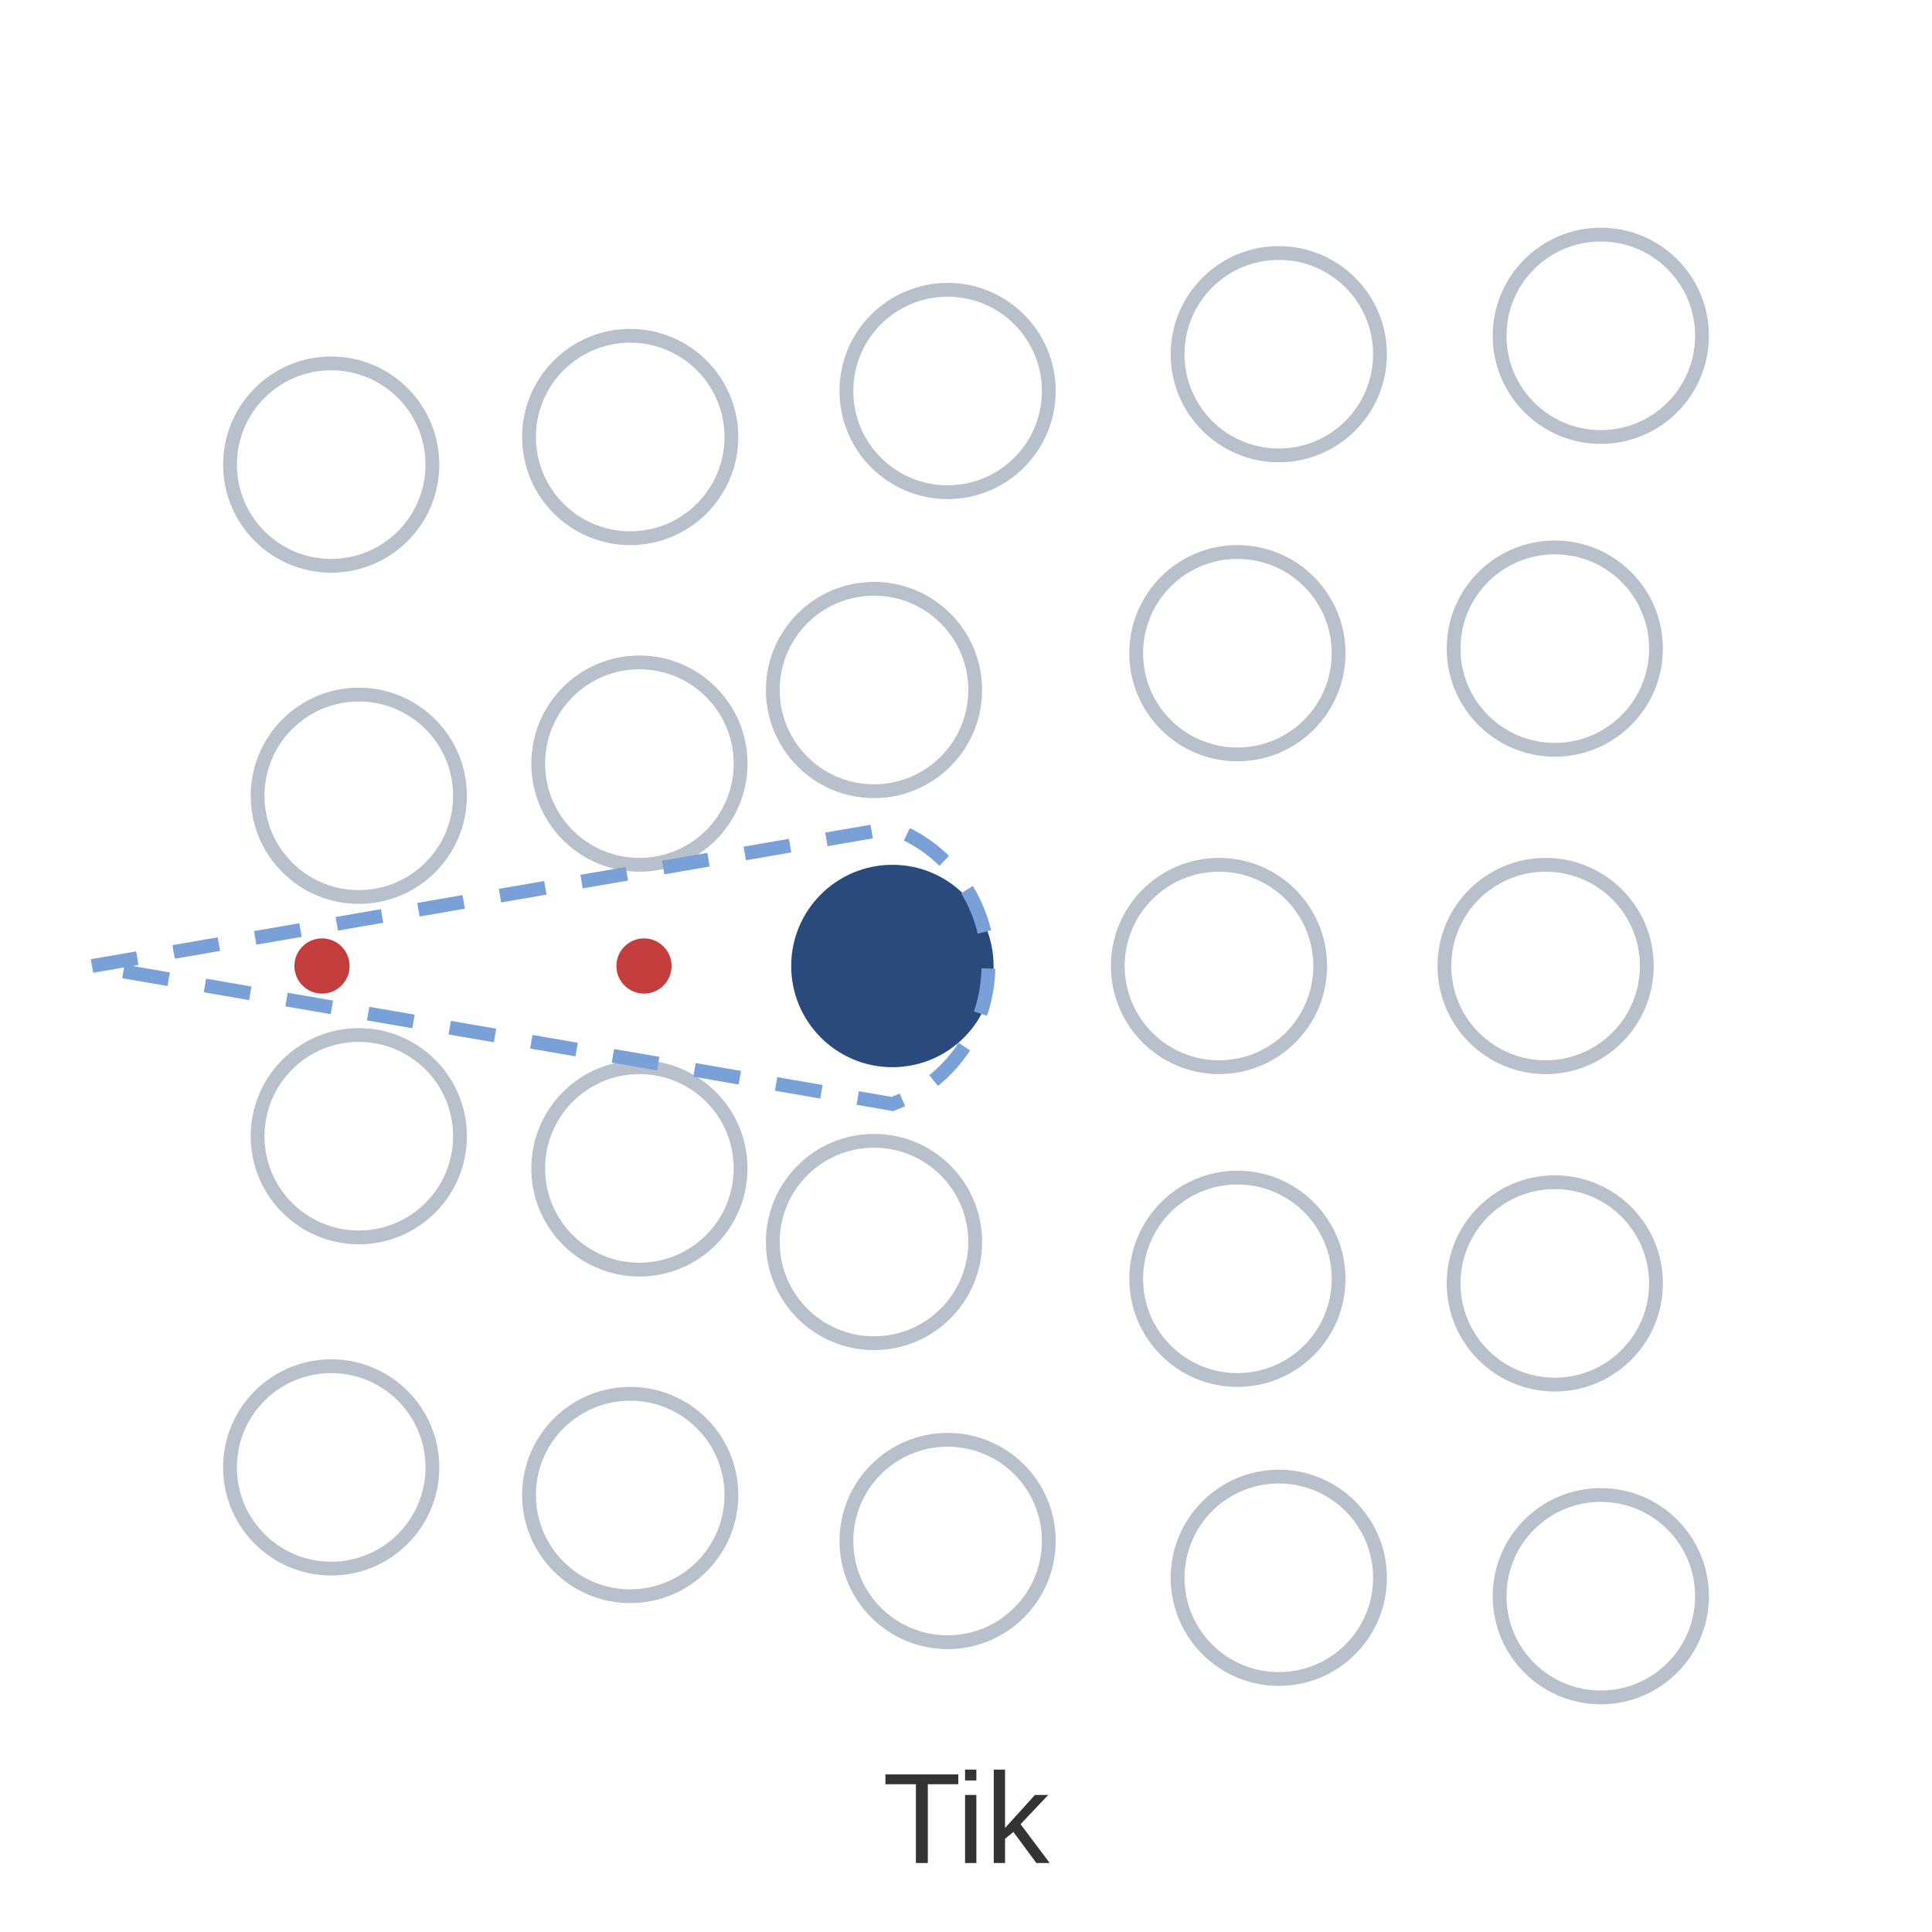
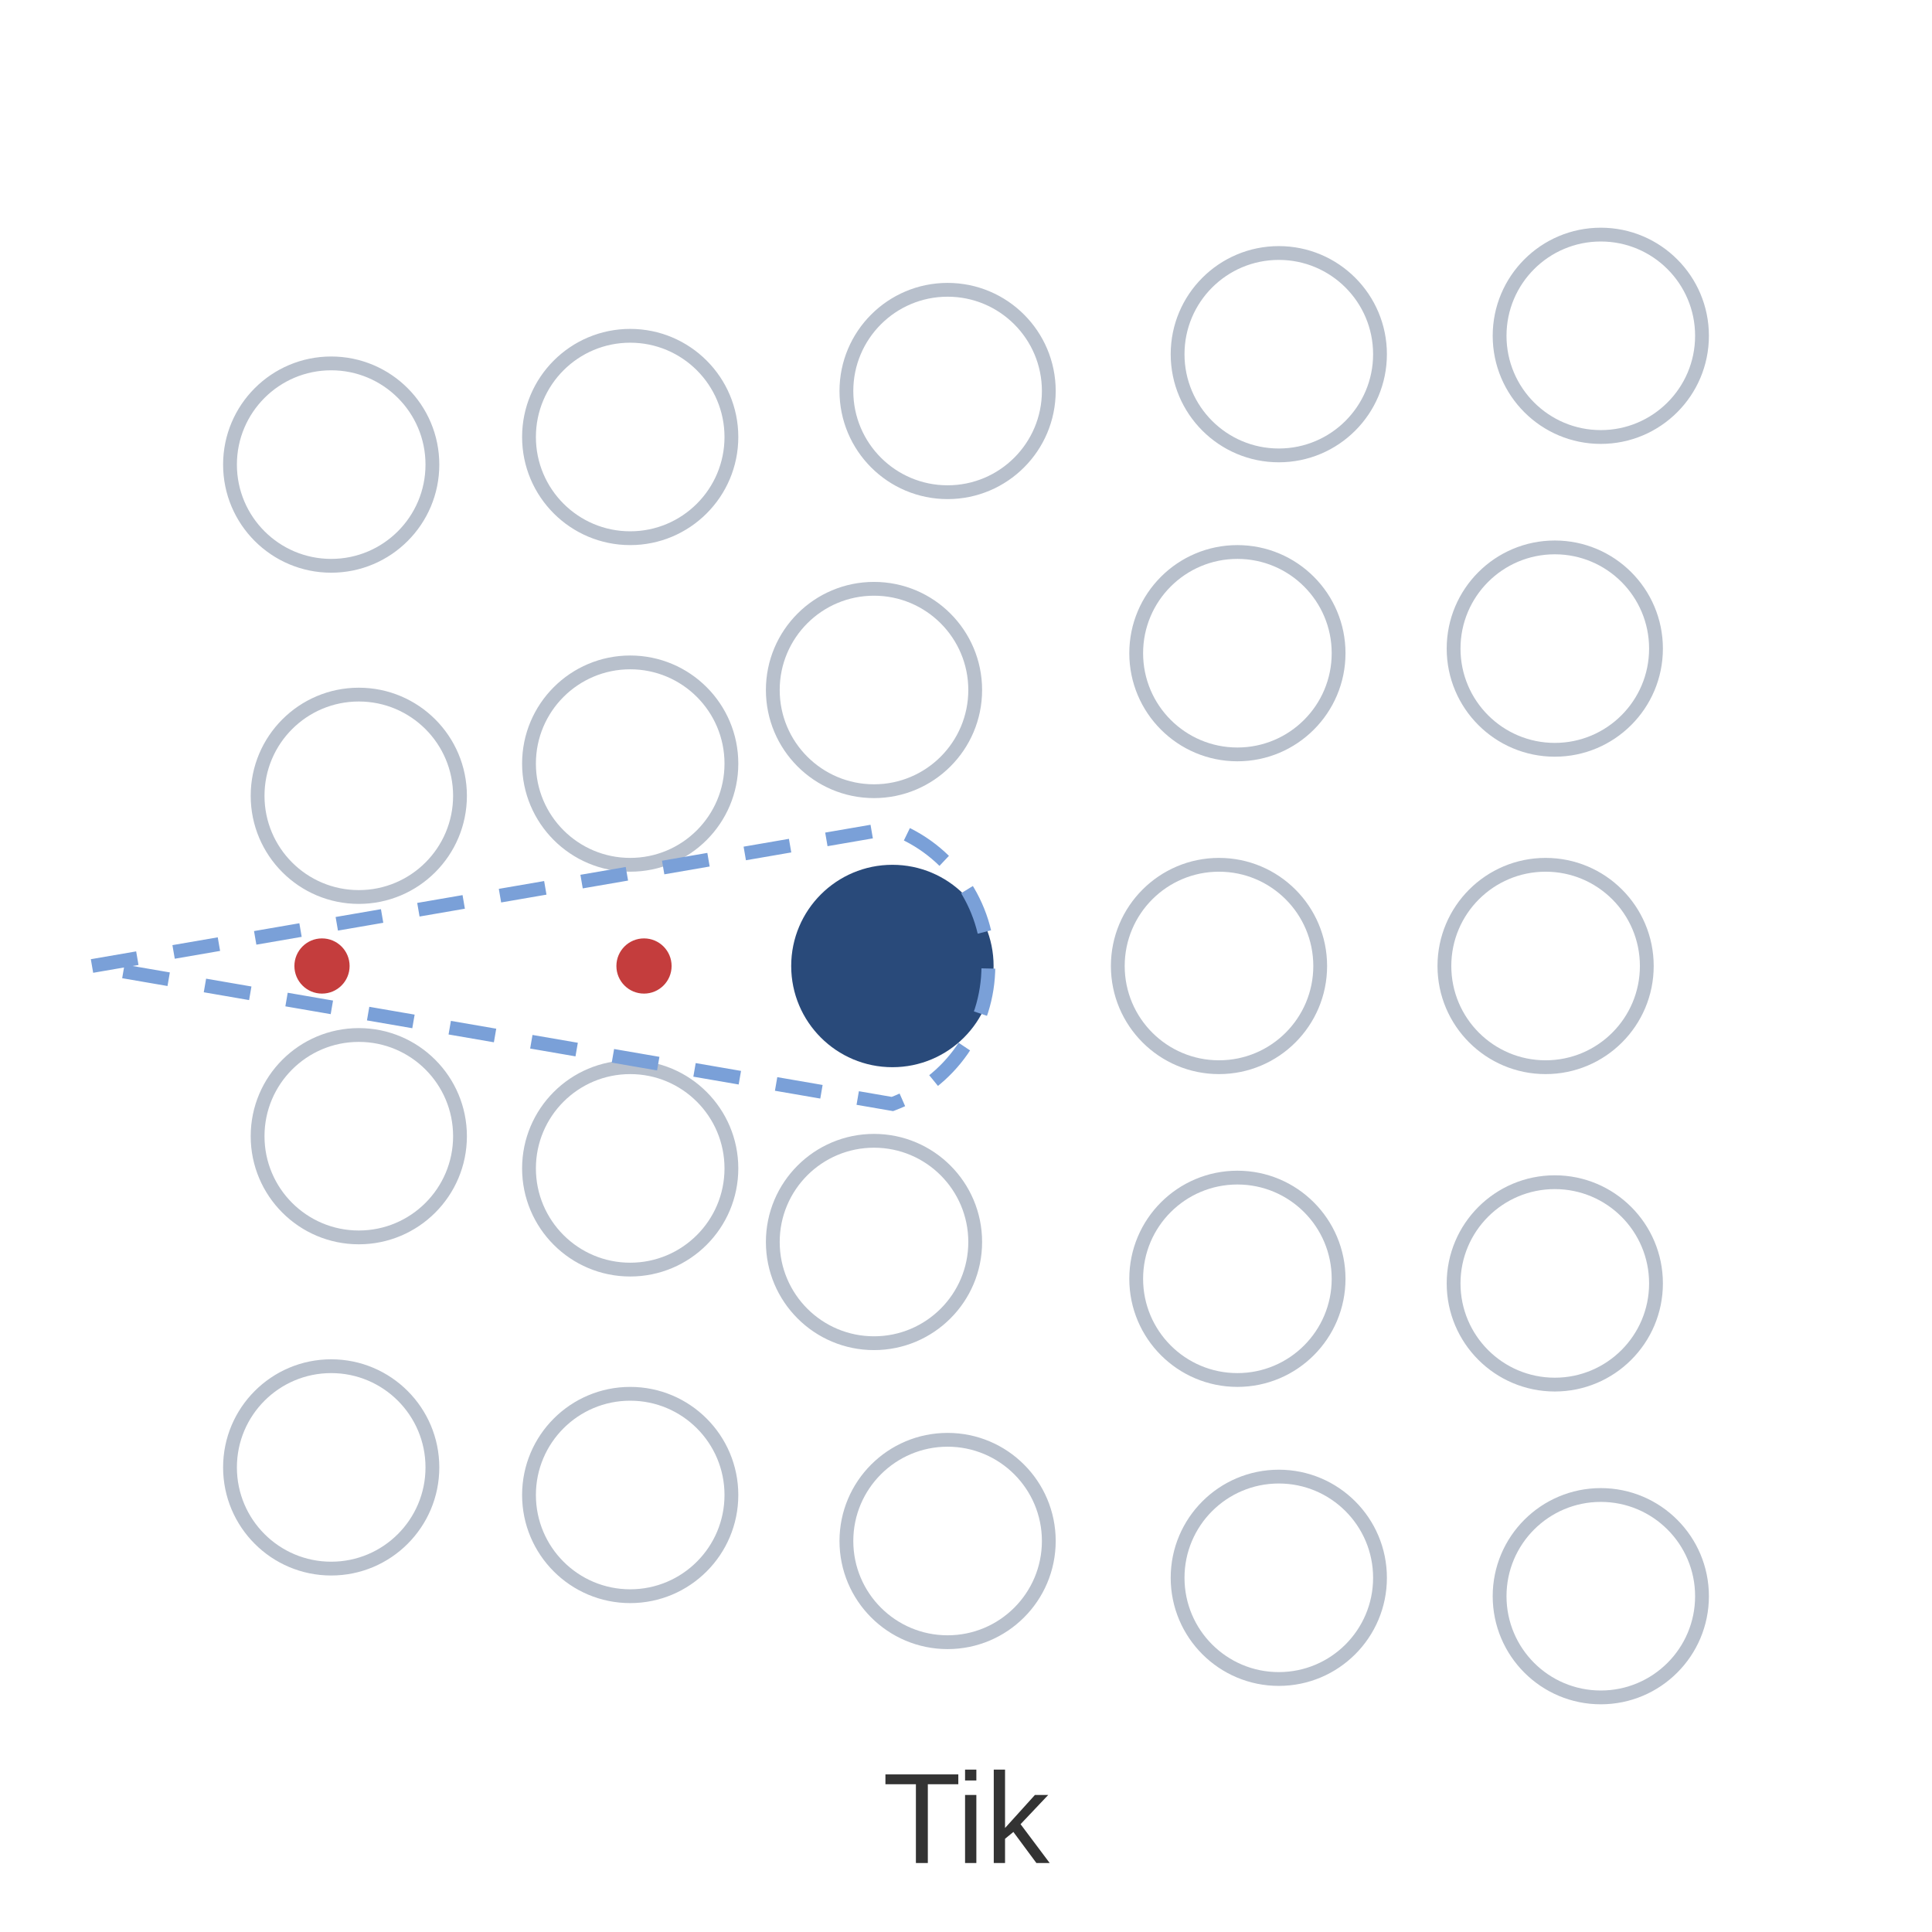
<svg xmlns="http://www.w3.org/2000/svg" width="420" height="420" viewBox="0 0 420 420">
  <rect width="100%" height="100%" fill="white" />
  <g fill="none" stroke="#b8c0cc" stroke-width="3">
    <circle cx="72" cy="101" r="22" />
    <circle cx="137" cy="95" r="22" />
    <circle cx="206" cy="85" r="22" />
    <circle cx="278" cy="77" r="22" />
    <circle cx="348" cy="73" r="22" />
    <circle cx="78" cy="173" r="22" />
-     <circle cx="139" cy="166" r="22" />
+     <circle cx="137" cy="166" r="22" />
    <circle cx="190" cy="150" r="22" />
    <circle cx="269" cy="142" r="22" />
    <circle cx="338" cy="141" r="22" />
    <circle cx="265" cy="210" r="22" />
    <circle cx="336" cy="210" r="22" />
    <circle cx="78" cy="247" r="22" />
-     <circle cx="139" cy="254" r="22" />
+     <circle cx="137" cy="254" r="22" />
    <circle cx="190" cy="270" r="22" />
    <circle cx="269" cy="278" r="22" />
    <circle cx="338" cy="279" r="22" />
    <circle cx="72" cy="319" r="22" />
    <circle cx="137" cy="325" r="22" />
    <circle cx="206" cy="335" r="22" />
    <circle cx="278" cy="343" r="22" />
    <circle cx="348" cy="347" r="22" />
  </g>
  <circle cx="194" cy="210" r="22" fill="#294a7a" />
  <circle cx="140" cy="210" r="6" fill="#c43d3d" />
  <circle cx="70" cy="210" r="6" fill="#c43d3d" />
  <path d="   M 20 210   L 194 180   A 32 32 0 0 1 194 240   Z" fill="none" stroke="#7aa0d8" stroke-width="3" stroke-dasharray="10 8" />
  <text x="210" y="405" text-anchor="middle" font-family="Arial, sans-serif" font-size="28" fill="#333">
    Tik
  </text>
</svg>
